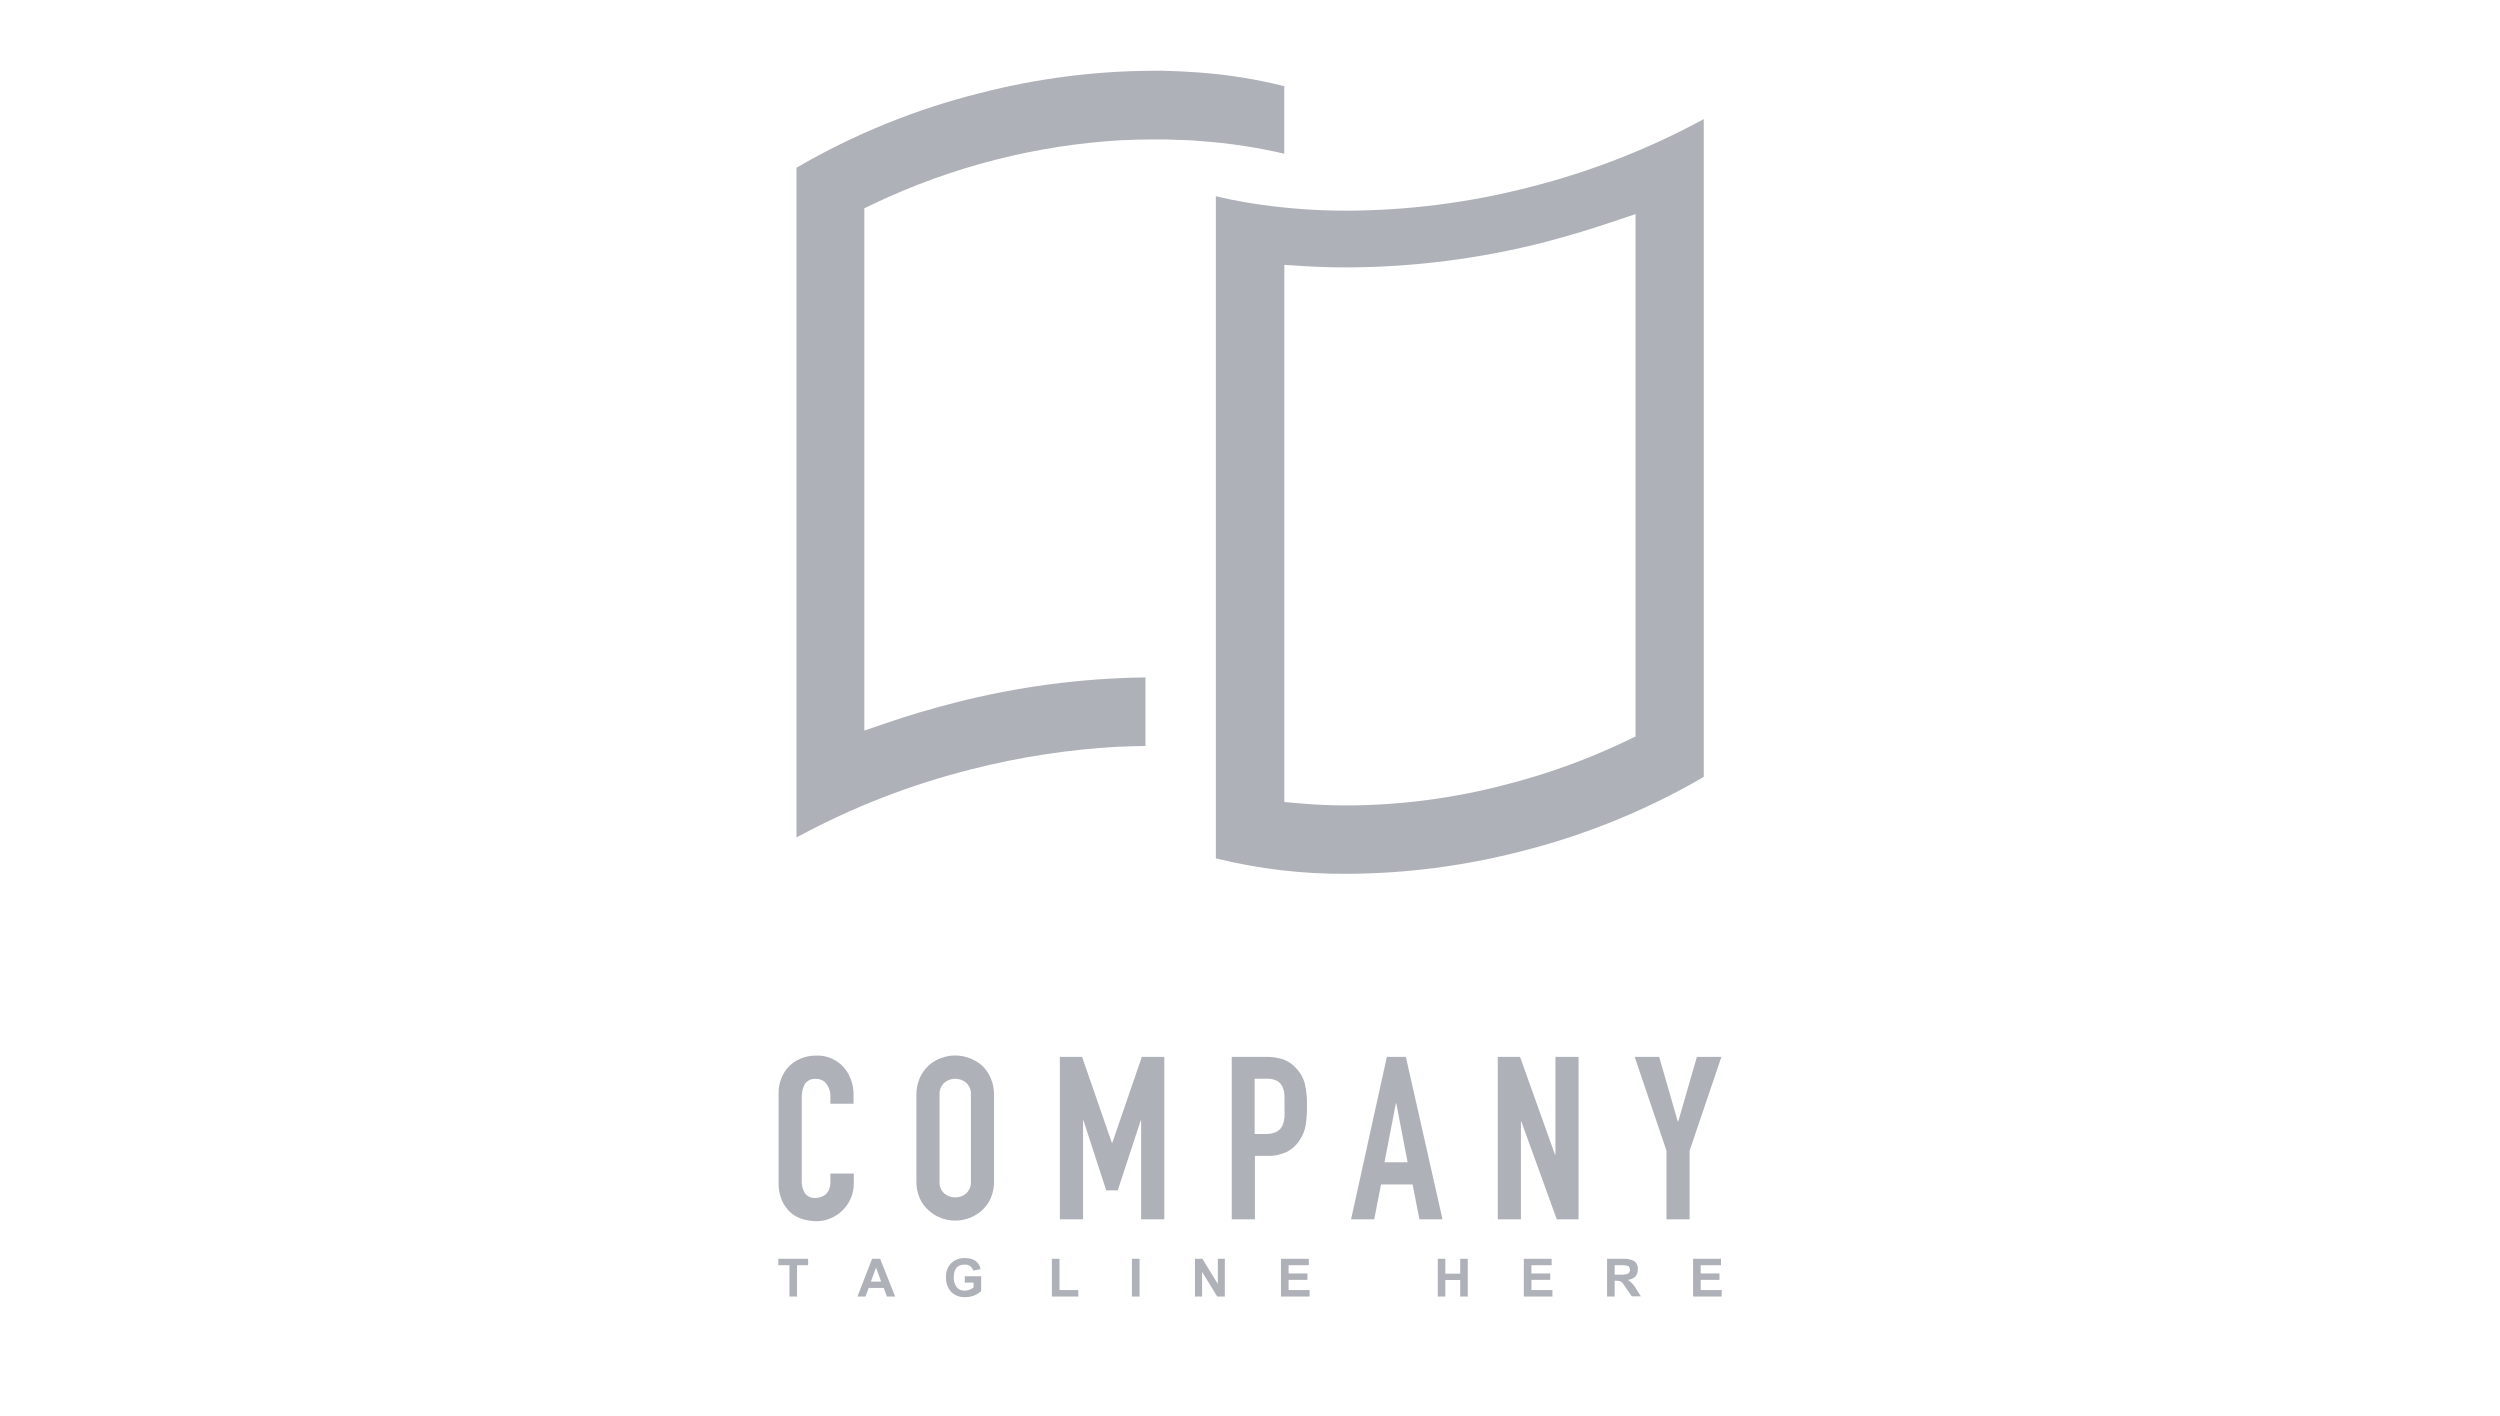
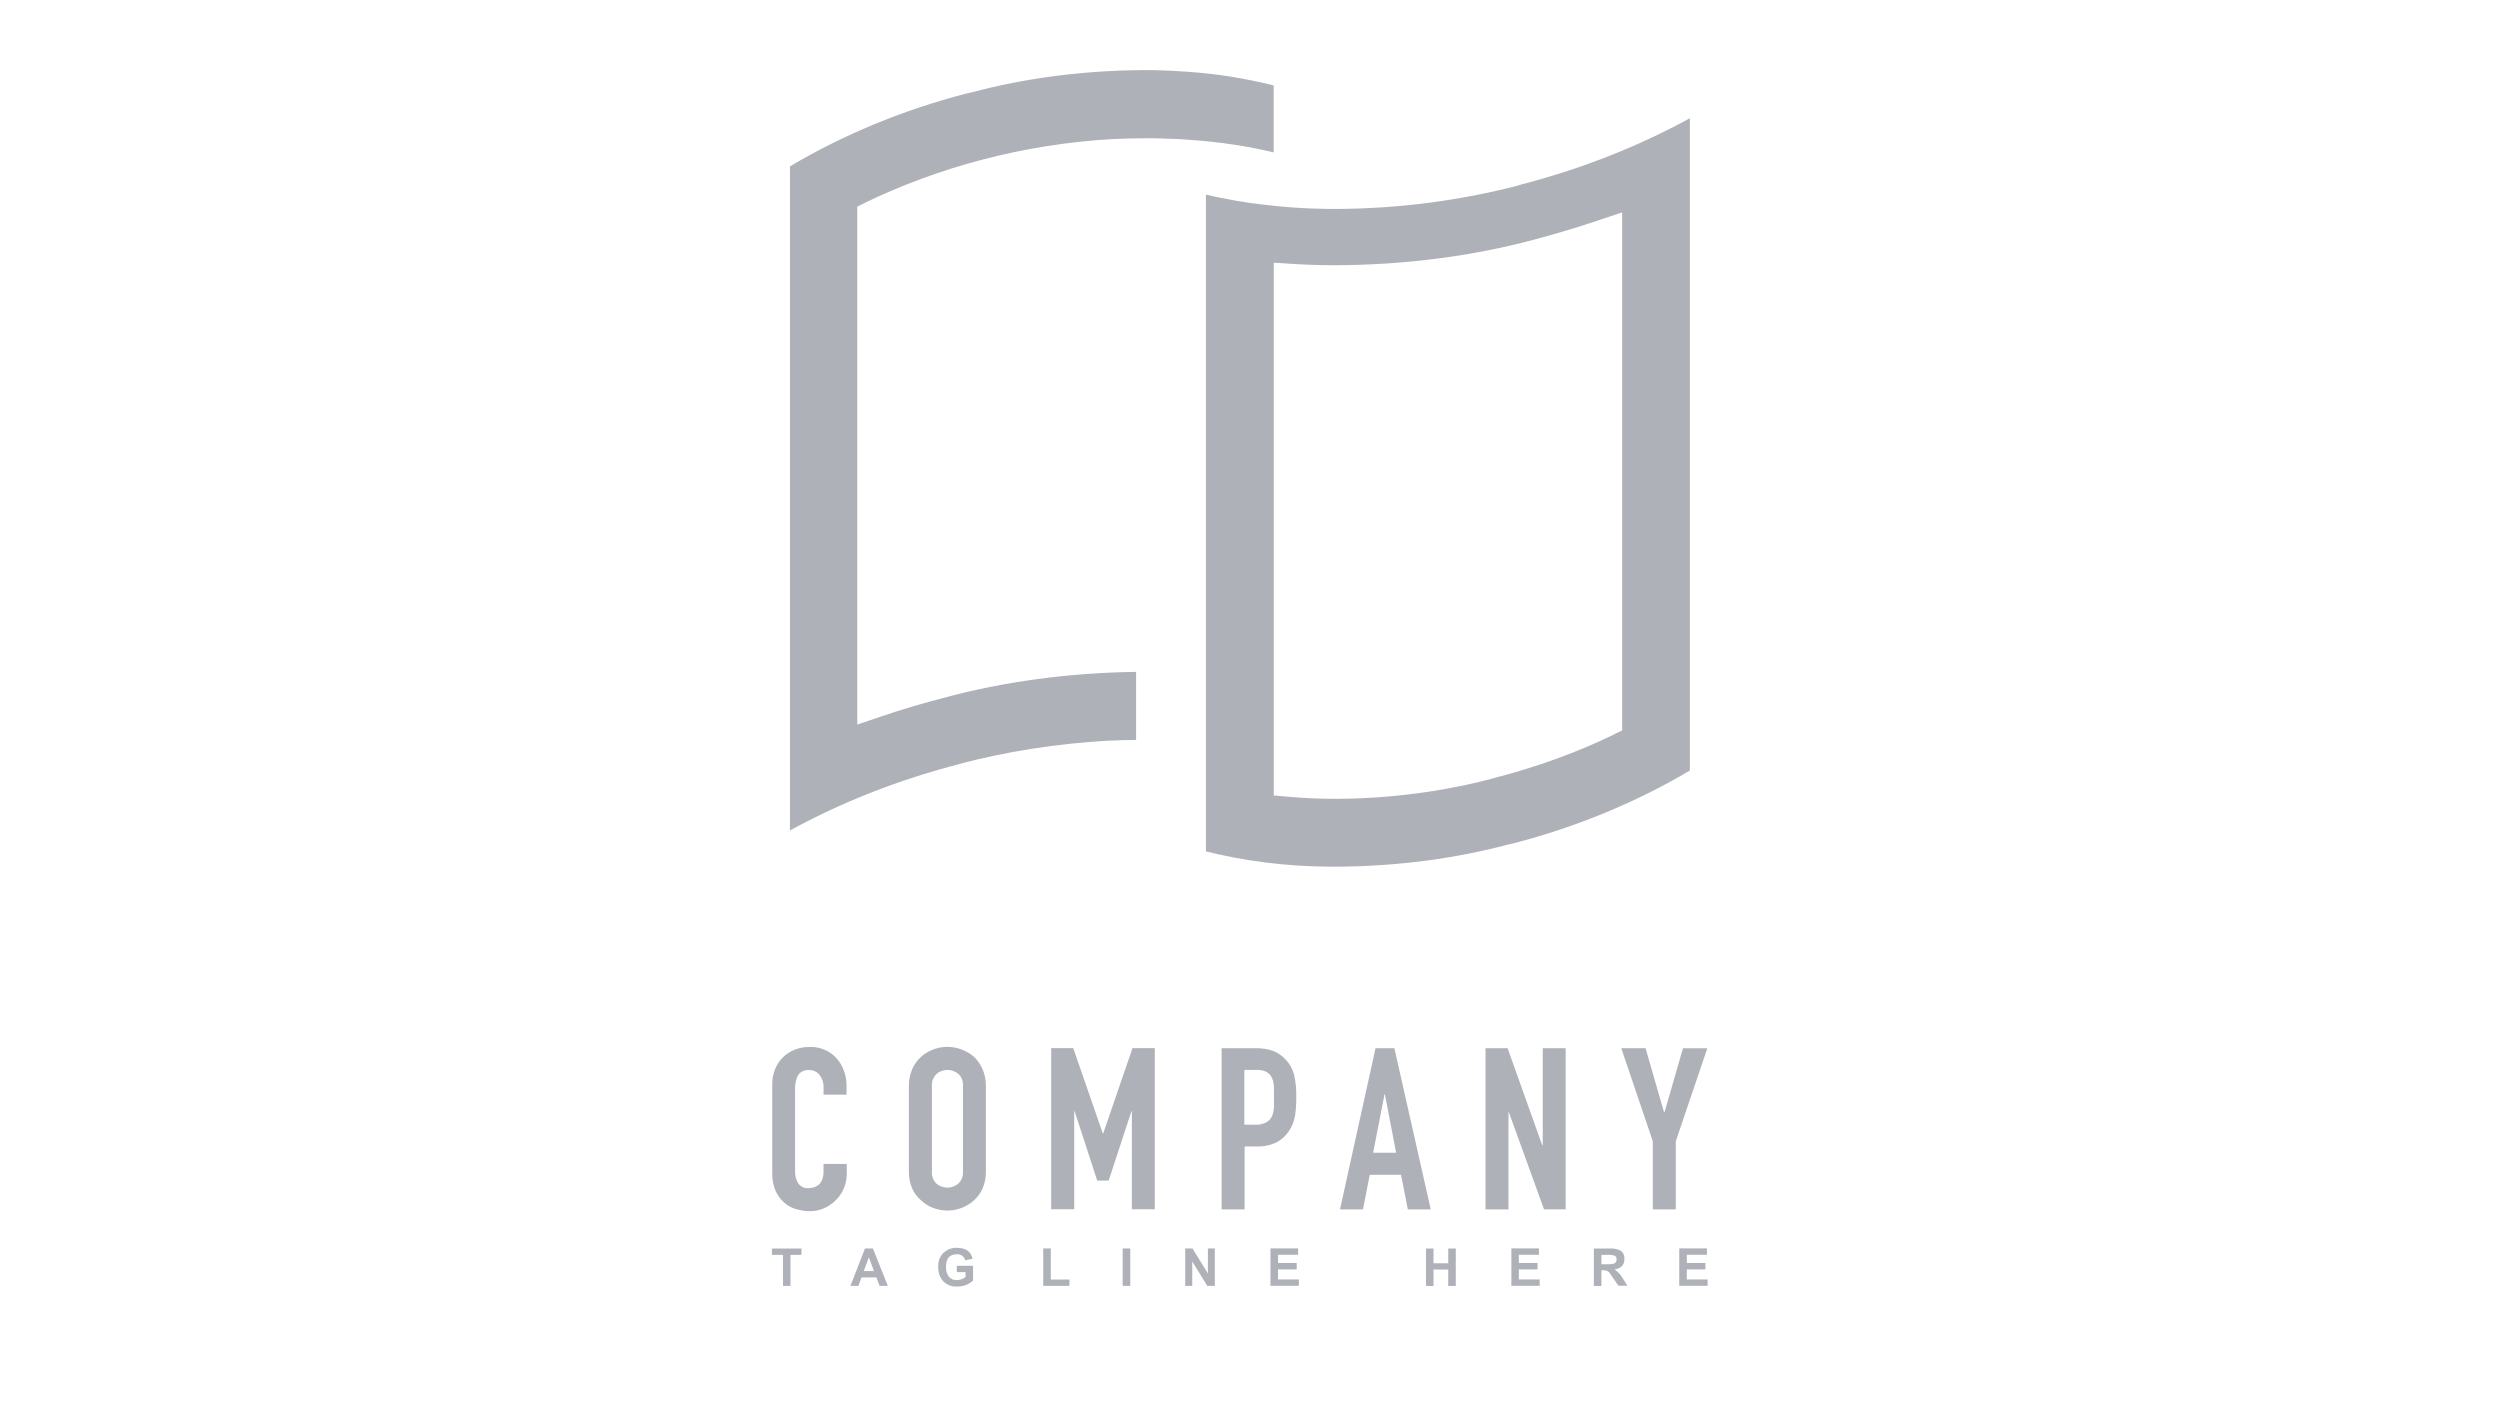
- <svg xmlns="http://www.w3.org/2000/svg" width="106" height="60" fill="none">
-   <path fill-rule="evenodd" clip-rule="evenodd" d="M50.114 5.935h-.137c-.21-.013-.42-.018-.63-.023h-.455c-.397 0-.802.01-1.204.03a.625.625 0 0 0-.091 0A28.275 28.275 0 0 0 37.08 8.625l-.432.208v22.142l1.012-.344c.888-.305 1.834-.58 2.813-.834a34.329 34.329 0 0 1 8.095-1.075v2.909c-.362.002-.713.012-1.065.03h-.084a32.36 32.36 0 0 0-6.228.956 31.635 31.635 0 0 0-7.42 2.892V7.112a29.727 29.727 0 0 1 7.785-3.166A29.793 29.793 0 0 1 48.892 3h.427c.511.013 1.01.036 1.478.071 1.233.087 2.456.282 3.655.583v2.863a22.623 22.623 0 0 0-3.541-.534l-.073-.006c-.247-.021-.494-.042-.724-.042Zm5.039 2.926c.635.049 1.293.072 1.958.072a31.467 31.467 0 0 0 7.713-.99A31.777 31.777 0 0 0 72.24 5.05v27.89a29.815 29.815 0 0 1-7.786 3.166 29.943 29.943 0 0 1-7.337.944 22.405 22.405 0 0 1-5.565-.656V8.322c.43.1.873.191 1.323.267.739.125 1.518.216 2.277.272Zm14.194.217-1.012.34c-.93.313-1.87.593-2.813.842a34.263 34.263 0 0 1-8.406 1.078c-.66 0-1.267-.018-1.854-.056l-.807-.053V34.006l.693.06c.642.057 1.305.085 1.973.085a26.884 26.884 0 0 0 6.62-.857 27.764 27.764 0 0 0 5.174-1.86l.432-.208V9.078Z" fill="#AFB1B8" />
-   <path d="M35.737 45.212a1.491 1.491 0 0 0-1.126-.455 1.672 1.672 0 0 0-.65.122 1.464 1.464 0 0 0-.832.842c-.08.2-.119.413-.116.628v3.794c-.01.267.042.533.149.778.09.195.219.368.38.509.151.127.329.22.52.27.185.051.376.078.567.078.211.002.42-.043.612-.132a1.6 1.6 0 0 0 .96-1.465v-.424h-.993v.338a.88.88 0 0 1-.058.338.608.608 0 0 1-.144.214.697.697 0 0 1-.415.145.503.503 0 0 1-.465-.204.898.898 0 0 1-.132-.508v-3.538c-.006-.196.036-.39.122-.567a.507.507 0 0 1 .485-.229.527.527 0 0 1 .443.214.806.806 0 0 1 .164.509v.328h.982v-.387a1.79 1.79 0 0 0-.121-.664 1.56 1.56 0 0 0-.332-.534ZM41.629 45.17a1.765 1.765 0 0 0-1.128-.418c-.202 0-.403.037-.592.107A1.56 1.56 0 0 0 39 45.7c-.1.231-.15.482-.145.735v3.638c-.007.256.043.51.145.745.09.196.22.37.384.509.152.14.33.25.524.32.19.07.39.106.592.107a1.714 1.714 0 0 0 1.128-.427c.158-.142.285-.315.374-.509.102-.234.151-.489.145-.745v-3.639a1.77 1.77 0 0 0-.145-.734 1.641 1.641 0 0 0-.374-.532Zm-.463 4.904a.656.656 0 0 1-.197.527.727.727 0 0 1-.934 0 .65.65 0 0 1-.197-.527v-3.639a.653.653 0 0 1 .197-.526.726.726 0 0 1 .934 0 .652.652 0 0 1 .197.526v3.64ZM49.367 51.7v-6.89h-.953l-1.253 3.647h-.017l-1.263-3.646h-.943v6.888h.984v-4.19h.018l.963 2.962h.491l.971-2.962h.018v4.19h.984ZM54.958 45.294c-.151-.17-.343-.3-.556-.377a2.184 2.184 0 0 0-.714-.107h-1.462v6.89h.982v-2.691h.505c.307.014.611-.051.886-.188a1.43 1.43 0 0 0 .539-.527c.113-.183.19-.387.225-.6a4.9 4.9 0 0 0 .053-.783c.01-.33-.023-.662-.096-.984a1.466 1.466 0 0 0-.362-.633Zm-.506 2.1a.867.867 0 0 1-.091.359.552.552 0 0 1-.253.241 1.006 1.006 0 0 1-.463.087h-.448v-2.342h.506a.942.942 0 0 1 .443.086.556.556 0 0 1 .23.254c.054.121.083.252.086.384v.458c0 .16.01.326 0 .473h-.01ZM59.608 44.81h-.805l-1.518 6.89h.982l.288-1.48h1.339l.288 1.48h.981l-1.555-6.89Zm-.906 4.471.483-2.497h.018l.48 2.497h-.981ZM65.95 48.96h-.018l-1.482-4.15h-.944v6.89h.981v-4.143h.02l1.5 4.142h.924v-6.888h-.981v4.15ZM71.948 44.81l-.79 2.74h-.02l-.79-2.74H69.31l1.348 3.978v2.911h.982v-2.911l1.348-3.977h-1.04ZM33 53.645h.473v1.327h.321v-1.328h.47v-.272H33v.273ZM36.977 53.372l-.62 1.6h.341l.132-.364h.638l.136.364h.35l-.636-1.6h-.341Zm-.05.967.217-.593.217.593h-.435ZM40.908 54.382h.37v.206a.613.613 0 0 1-.38.135.404.404 0 0 1-.34-.153.67.67 0 0 1-.118-.417c0-.356.154-.534.46-.534a.337.337 0 0 1 .362.255l.316-.062c-.068-.312-.293-.47-.678-.47a.804.804 0 0 0-.559.206.78.78 0 0 0-.23.615.872.872 0 0 0 .205.6.776.776 0 0 0 .607.235.96.96 0 0 0 .678-.255v-.63h-.693v.27ZM44.923 53.372h-.324v1.6h1.12V54.7h-.796v-1.328ZM48.318 53.372h-.324v1.6h.324v-1.6ZM51.636 54.44l-.655-1.068h-.313v1.6h.3v-1.045l.643 1.045h.322v-1.6h-.297v1.069ZM54.637 54.267h.797v-.272h-.797v-.35h.857v-.273h-1.181v1.6h1.214V54.7h-.89v-.433ZM61.912 54.003h-.63v-.63h-.32v1.599h.32v-.7h.63v.7h.322v-1.6h-.322v.631ZM64.93 54.267h.8v-.272h-.8v-.35h.86v-.273H64.61v1.6h1.212V54.7h-.89v-.433ZM69.023 54.268c.279-.044.42-.191.42-.445a.383.383 0 0 0-.157-.356.904.904 0 0 0-.468-.094h-.678v1.599h.322v-.669h.063a.431.431 0 0 1 .2.036c.047.029.086.069.114.117l.349.508h.384l-.195-.312a1.115 1.115 0 0 0-.354-.384Zm-.324-.222h-.237v-.401h.253a.84.84 0 0 1 .326.038.21.21 0 0 1-.015.325.913.913 0 0 1-.327.038ZM72.11 54.267h.796v-.272h-.796v-.35h.86v-.273h-1.184v1.6H73V54.7h-.89v-.433Z" fill="#AFB1B8" />
+ <svg xmlns="http://www.w3.org/2000/svg" version="1.1" width="57" height="32" viewBox="0 0 57 32">
+   <path fill="#afb1b8" d="M26.727 3.165h-0.073c-0.112-0.007-0.224-0.010-0.336-0.012h-0.243c-0.212 0-0.428 0.005-0.642 0.016-0.007-0.001-0.016-0.001-0.024-0.001s-0.017 0-0.025 0.001l0.001-0c-2.059 0.12-3.971 0.635-5.699 1.47l0.090-0.039-0.23 0.111v11.809l0.54-0.183c0.474-0.163 0.978-0.309 1.5-0.445 1.29-0.345 2.775-0.553 4.305-0.573l0.012-0v1.551c-0.193 0.001-0.38 0.006-0.568 0.016h-0.045c-1.212 0.068-2.348 0.25-3.442 0.537l0.12-0.027c-1.503 0.382-2.82 0.91-4.044 1.586l0.087-0.044v-15.145c1.195-0.711 2.578-1.29 4.042-1.665l0.11-0.024c1.173-0.315 2.52-0.499 3.909-0.505h0.231c0.273 0.007 0.539 0.019 0.788 0.038 0.658 0.046 1.31 0.15 1.949 0.311v1.527c-0.544-0.133-1.189-0.234-1.849-0.282l-0.039-0.002-0.039-0.003c-0.132-0.011-0.263-0.022-0.386-0.022zM29.415 4.726c0.339 0.026 0.69 0.038 1.044 0.038 1.464-0.006 2.881-0.198 4.231-0.554l-0.117 0.026c1.502-0.383 2.819-0.912 4.043-1.587l-0.087 0.044v14.875c-1.195 0.71-2.578 1.289-4.042 1.665l-0.11 0.024c-1.173 0.314-2.52 0.498-3.91 0.503h-0.004c-0.029 0-0.062 0-0.096 0-1.020 0-2.010-0.128-2.955-0.368l0.083 0.018v-14.972c0.229 0.053 0.466 0.102 0.706 0.142 0.394 0.067 0.81 0.115 1.214 0.145zM36.985 4.842l-0.54 0.181c-0.496 0.167-0.997 0.316-1.5 0.449-1.344 0.36-2.888 0.569-4.48 0.575h-0.004c-0.352 0-0.676-0.010-0.989-0.030l-0.43-0.028v12.148l0.37 0.032c0.342 0.030 0.696 0.045 1.052 0.045 1.257-0.006 2.473-0.172 3.631-0.48l-0.1 0.023c1.059-0.269 1.977-0.608 2.848-1.031l-0.088 0.039 0.23-0.111v-11.812z" />
+   <path fill="#afb1b8" d="M19.060 24.113c-0.145-0.15-0.348-0.243-0.572-0.243-0.010 0-0.020 0-0.030 0.001l0.001-0c-0.004-0-0.008-0-0.012-0-0.121 0-0.236 0.024-0.34 0.067l0.006-0.002c-0.205 0.082-0.364 0.243-0.442 0.444l-0.002 0.005c-0.043 0.107-0.063 0.22-0.062 0.335v2.023c-0.005 0.142 0.022 0.284 0.079 0.415 0.048 0.104 0.117 0.196 0.203 0.271 0.081 0.068 0.175 0.117 0.277 0.144 0.099 0.027 0.201 0.042 0.302 0.042 0.113 0.001 0.224-0.023 0.326-0.070 0.304-0.135 0.512-0.434 0.512-0.781v-0.226h-0.53v0.18c0 0.004 0 0.008 0 0.012 0 0.060-0.011 0.118-0.032 0.171l0.001-0.003c-0.018 0.045-0.044 0.083-0.077 0.114l-0 0c-0.061 0.047-0.137 0.076-0.221 0.077h-0c-0.009 0.001-0.020 0.002-0.031 0.002-0.089 0-0.168-0.043-0.216-0.11l-0.001-0.001c-0.044-0.071-0.071-0.158-0.071-0.251 0-0.007 0-0.014 0-0.021l-0 0.001v-1.887c-0.003-0.105 0.019-0.208 0.065-0.302 0.049-0.075 0.132-0.124 0.227-0.124 0.011 0 0.022 0.001 0.033 0.002l-0.001-0c0.003-0 0.006-0 0.010-0 0.092 0 0.174 0.045 0.226 0.114l0.001 0.001c0.055 0.071 0.088 0.162 0.088 0.26 0 0.004-0 0.008-0 0.012v-0.001 0.175h0.524v-0.206c0-0.003 0-0.006 0-0.009 0-0.124-0.024-0.243-0.067-0.352l0.002 0.006c-0.041-0.111-0.102-0.205-0.177-0.285l0 0zM22.202 24.091c-0.161-0.137-0.371-0.221-0.601-0.223h-0c-0.108 0-0.215 0.020-0.316 0.057-0.218 0.078-0.391 0.239-0.483 0.443l-0.002 0.005c-0.053 0.123-0.080 0.257-0.077 0.392v1.94c-0.004 0.137 0.023 0.272 0.077 0.397 0.048 0.105 0.117 0.197 0.205 0.271 0.081 0.075 0.176 0.133 0.279 0.171 0.101 0.037 0.208 0.057 0.316 0.057 0.231-0.001 0.442-0.087 0.603-0.229l-0.001 0.001c0.084-0.076 0.152-0.168 0.199-0.271 0.054-0.125 0.081-0.261 0.077-0.397v-1.941c0-0.005 0-0.011 0-0.017 0-0.135-0.029-0.264-0.080-0.381l0.002 0.006c-0.049-0.111-0.117-0.205-0.199-0.283l-0-0zM21.955 26.706c0.001 0.009 0.001 0.019 0.001 0.030 0 0.099-0.041 0.188-0.106 0.251l-0 0c-0.067 0.056-0.154 0.091-0.249 0.091s-0.182-0.034-0.25-0.091l0.001 0c-0.066-0.063-0.106-0.152-0.106-0.25 0-0.011 0-0.022 0.002-0.032l-0 0.001v-1.941c-0.001-0.009-0.001-0.019-0.001-0.030 0-0.098 0.041-0.187 0.106-0.25l0-0c0.067-0.056 0.154-0.091 0.249-0.091s0.182 0.034 0.25 0.091l-0.001-0c0.066 0.063 0.106 0.152 0.106 0.25 0 0.011-0 0.021-0.001 0.032l0-0.001v1.941zM26.329 27.573v-3.675h-0.508l-0.668 1.945h-0.009l-0.674-1.945h-0.503v3.674h0.525v-2.235h0.010l0.514 1.58h0.262l0.518-1.58h0.010v2.235h0.525zM29.311 24.157c-0.081-0.091-0.183-0.16-0.297-0.201-0.108-0.036-0.232-0.057-0.361-0.057-0.007 0-0.014 0-0.021 0h-0.779v3.675h0.524v-1.435h0.269c0.164 0.007 0.326-0.027 0.473-0.1 0.12-0.068 0.217-0.163 0.286-0.278l0.002-0.003c0.060-0.098 0.101-0.206 0.12-0.32 0.018-0.116 0.028-0.249 0.028-0.385 0-0.012-0-0.023-0-0.035l0 0.002c0.005-0.176-0.012-0.353-0.051-0.525-0.037-0.132-0.104-0.246-0.193-0.338l0 0zM29.041 25.277c-0.002 0.070-0.020 0.136-0.050 0.194l0.001-0.003c-0.030 0.056-0.077 0.101-0.133 0.128l-0.002 0.001c-0.065 0.030-0.14 0.047-0.22 0.047-0.010 0-0.019-0-0.028-0.001l0.001 0h-0.239v-1.249h0.27c0.008-0 0.016-0.001 0.025-0.001 0.077 0 0.149 0.017 0.214 0.048l-0.003-0.001c0.054 0.031 0.096 0.078 0.122 0.134l0.001 0.002c0.029 0.065 0.044 0.134 0.046 0.205v0.244c0 0.085 0.005 0.174 0 0.252h-0.005zM31.791 23.899h-0.429l-0.81 3.675h0.524l0.154-0.789h0.714l0.154 0.789h0.523l-0.829-3.675zM31.308 26.283l0.258-1.332h0.010l0.256 1.332h-0.523zM35.173 26.112h-0.010l-0.79-2.213h-0.503v3.675h0.523v-2.21h0.011l0.8 2.209h0.493v-3.674h-0.523v2.213zM38.372 23.899l-0.421 1.461h-0.011l-0.421-1.461h-0.554l0.719 2.122v1.553h0.524v-1.553l0.719-2.121h-0.555zM17.6 28.611h0.252v0.708h0.171v-0.708h0.251v-0.145h-0.674v0.146zM19.721 28.465l-0.331 0.853h0.182l0.070-0.194h0.34l0.073 0.194h0.187l-0.339-0.853h-0.182zM19.694 28.981l0.116-0.316 0.116 0.316h-0.232zM21.818 29.004h0.197v0.11c-0.055 0.044-0.126 0.072-0.203 0.072h-0c-0.004 0-0.008 0-0.012 0-0.068 0-0.129-0.032-0.169-0.081l-0-0c-0.040-0.057-0.063-0.127-0.063-0.203 0-0.007 0-0.013 0.001-0.020l-0 0.001c0-0.19 0.082-0.285 0.245-0.285 0.006-0.001 0.012-0.001 0.018-0.001 0.084 0 0.155 0.058 0.174 0.136l0 0.001 0.169-0.033c-0.036-0.166-0.156-0.251-0.362-0.251-0.003-0-0.007-0-0.011-0-0.11 0-0.211 0.042-0.287 0.11l0-0c-0.076 0.075-0.124 0.18-0.124 0.296 0 0.011 0 0.022 0.001 0.033l-0-0.001c-0 0.006-0 0.013-0 0.020 0 0.115 0.041 0.22 0.11 0.301l-0.001-0.001c0.075 0.078 0.181 0.126 0.297 0.126 0.009 0 0.018-0 0.027-0.001l-0.001 0c0.004 0 0.009 0 0.014 0 0.134 0 0.257-0.052 0.348-0.137l-0 0v-0.336h-0.37v0.144zM23.959 28.465h-0.173v0.853h0.597v-0.145h-0.425v-0.708zM25.77 28.465h-0.173v0.853h0.173v-0.853zM27.539 29.035l-0.349-0.57h-0.167v0.853h0.16v-0.557l0.343 0.557h0.172v-0.853h-0.158v0.57zM29.14 28.942h0.425v-0.145h-0.425v-0.187h0.457v-0.146h-0.63v0.853h0.647v-0.145h-0.475v-0.231zM33.020 28.802h-0.336v-0.336h-0.171v0.853h0.171v-0.373h0.336v0.373h0.172v-0.853h-0.172v0.337zM34.629 28.942h0.427v-0.145h-0.427v-0.187h0.459v-0.146h-0.629v0.853h0.646v-0.145h-0.475v-0.231zM36.812 28.943c0.149-0.023 0.224-0.102 0.224-0.237 0.001-0.007 0.001-0.015 0.001-0.024 0-0.068-0.033-0.128-0.085-0.166l-0.001-0c-0.063-0.032-0.137-0.051-0.216-0.051-0.012 0-0.023 0-0.035 0.001l0.002-0h-0.362v0.853h0.172v-0.357h0.034c0.004-0 0.009-0 0.014-0 0.034 0 0.066 0.007 0.094 0.020l-0.001-0.001c0.025 0.015 0.046 0.037 0.061 0.062l0.186 0.271h0.205l-0.104-0.166c-0.047-0.083-0.111-0.152-0.187-0.203l-0.002-0.001zM36.639 28.825h-0.126v-0.214h0.135c0.011-0.001 0.023-0.001 0.036-0.001 0.049 0 0.097 0.008 0.141 0.023l-0.003-0.001c0.023 0.021 0.037 0.050 0.037 0.083 0 0.037-0.018 0.069-0.045 0.090l-0 0c-0.043 0.014-0.092 0.021-0.142 0.021-0.011 0-0.022-0-0.033-0.001l0.002 0zM38.459 28.942h0.425v-0.145h-0.425v-0.187h0.459v-0.146h-0.631v0.853h0.647v-0.145h-0.475v-0.231z" />
</svg>
